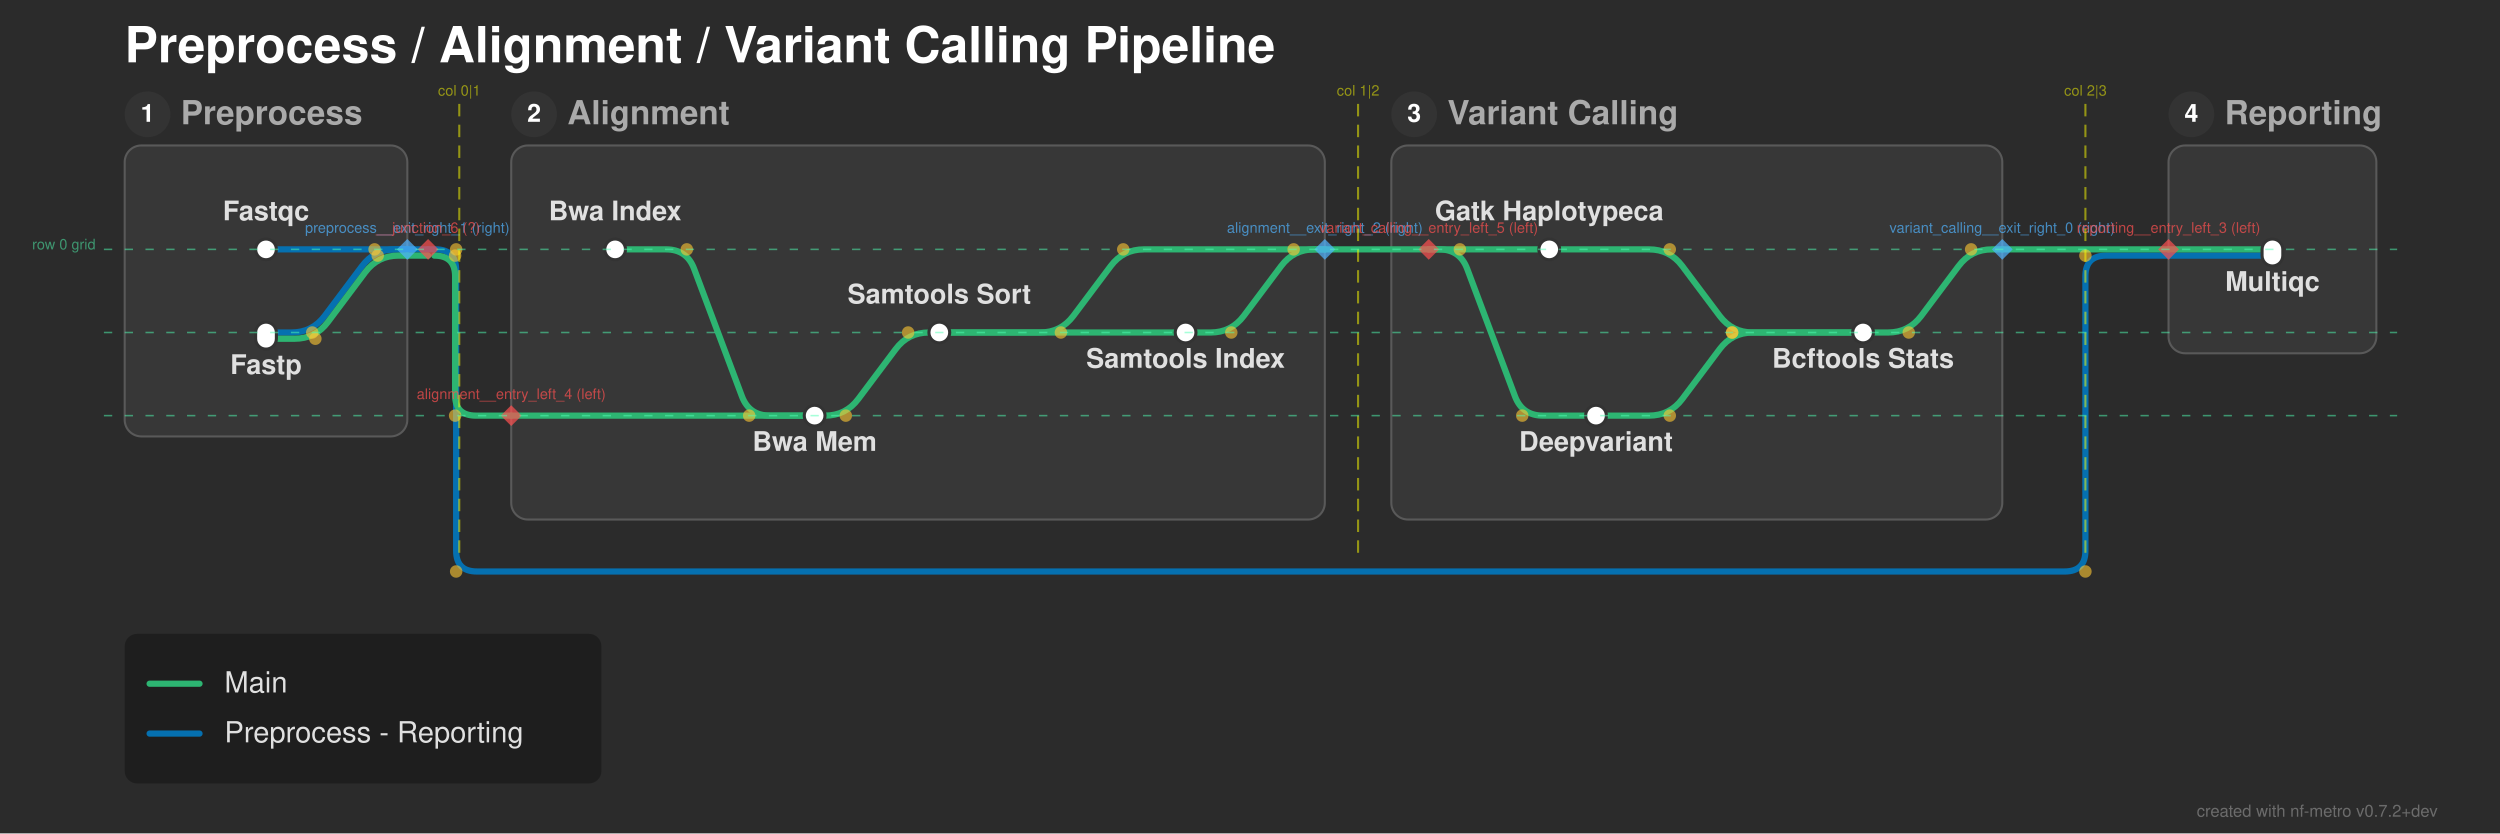
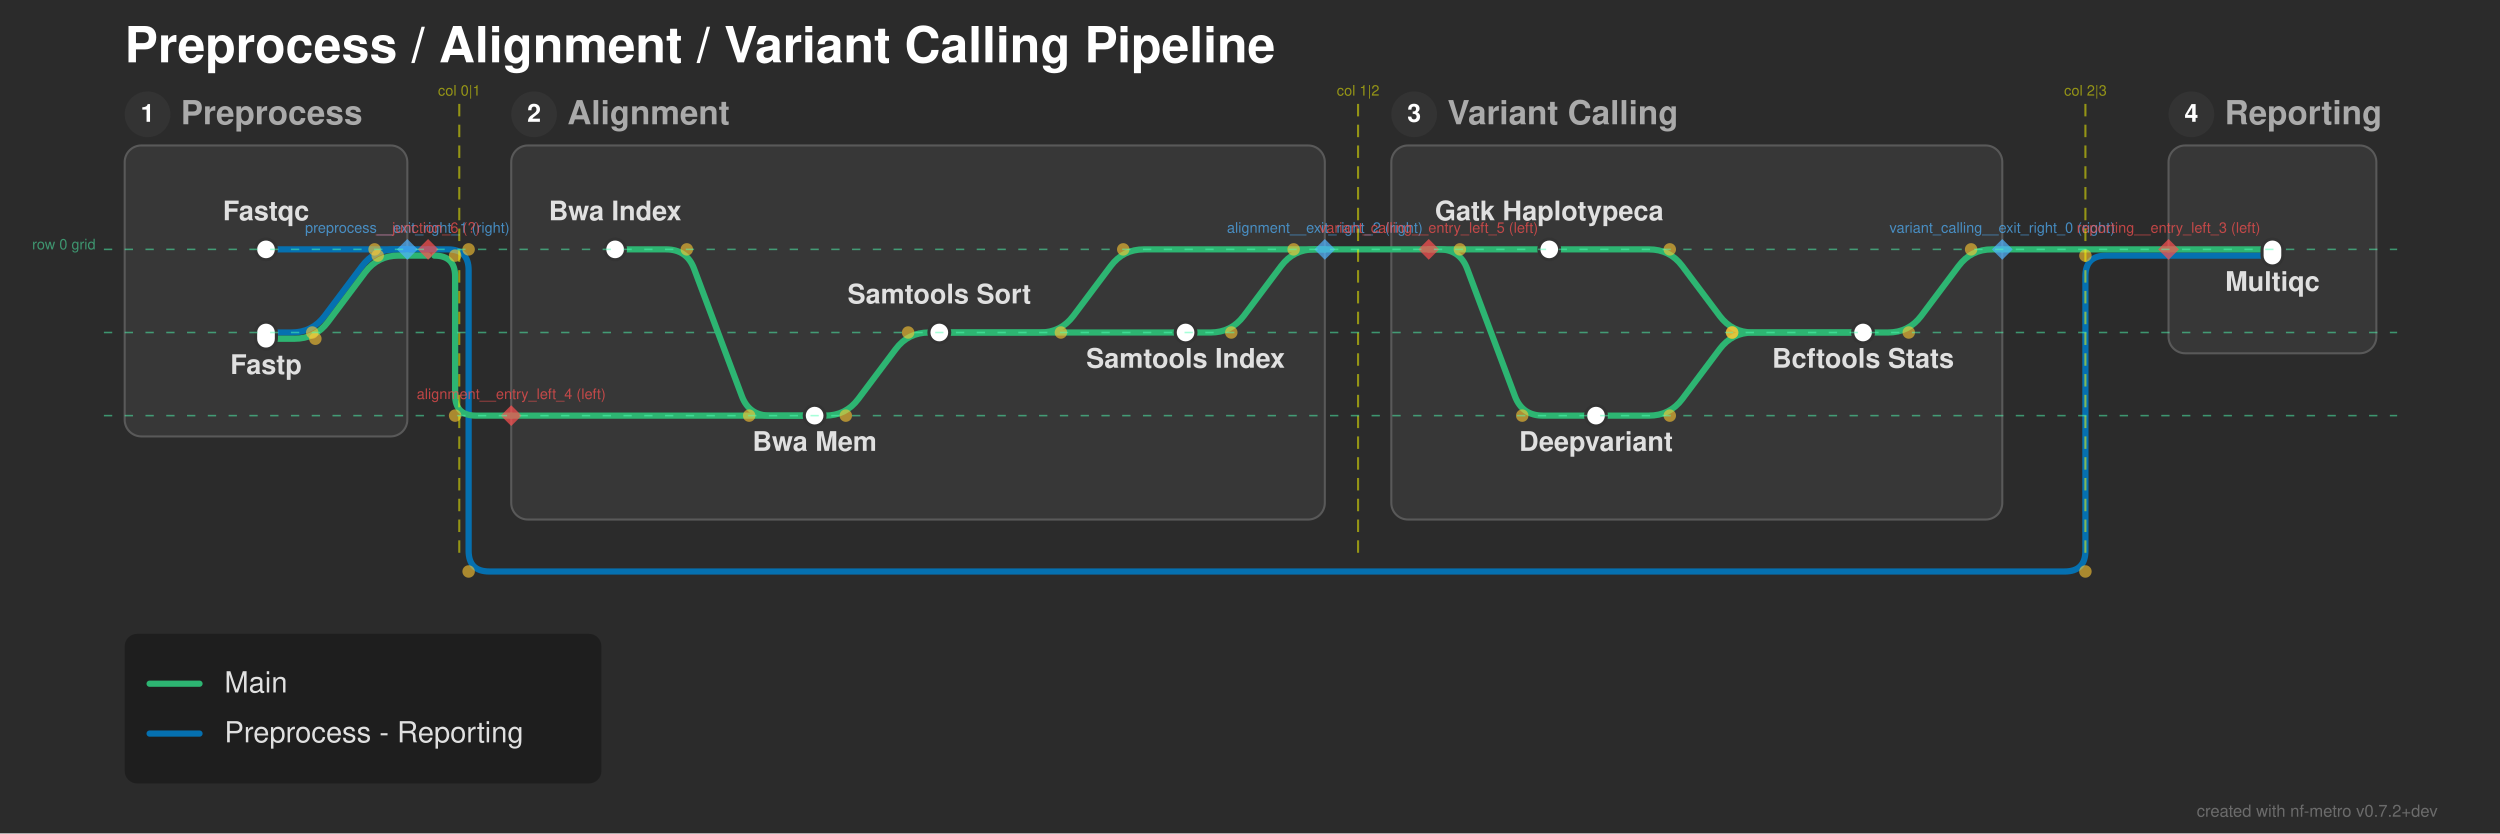
<svg xmlns="http://www.w3.org/2000/svg" width="1203" height="401" viewBox="0 0 1203 401">
  <defs>
</defs>
  <rect x="0" y="0" width="1203" height="401" fill="#2b2b2b" />
  <text x="60.0" y="30.0" font-size="24.0" fill="#ffffff" font-family="'Helvetica Neue', Helvetica, Arial, sans-serif" font-weight="bold" class="nf-metro-title">Preprocess / Alignment / Variant Calling Pipeline</text>
  <rect x="60.0" y="70.0" width="136.0" height="140.0" rx="8" ry="8" fill="#373737" stroke="#595959" stroke-width="1.0" class="nf-metro-section-box" data-section-id="preprocess" data-section-lines="main,preprocess_reporting" />
  <circle cx="71.0" cy="55.0" r="11" fill="#333333" class="nf-metro-section-num-circle" data-section-id="preprocess" />
  <text x="71.0" y="55.0" font-size="12" fill="#ffffff" font-family="'Helvetica Neue', Helvetica, Arial, sans-serif" font-weight="bold" text-anchor="middle" dy="0.3em" data-section-id="preprocess">1</text>
  <text x="87.0" y="55.0" font-size="16.0" fill="#aaaaaa" font-family="'Helvetica Neue', Helvetica, Arial, sans-serif" font-weight="bold" dy="0.3em" class="nf-metro-section-label" data-section-id="preprocess">Preprocess</text>
  <rect x="246.0" y="70.0" width="391.5" height="180.0" rx="8" ry="8" fill="#373737" stroke="#595959" stroke-width="1.0" class="nf-metro-section-box" data-section-id="alignment" data-section-lines="main" />
  <circle cx="257.0" cy="55.0" r="11" fill="#333333" class="nf-metro-section-num-circle" data-section-id="alignment" />
  <text x="257.0" y="55.0" font-size="12" fill="#ffffff" font-family="'Helvetica Neue', Helvetica, Arial, sans-serif" font-weight="bold" text-anchor="middle" dy="0.3em" data-section-id="alignment">2</text>
  <text x="273.0" y="55.0" font-size="16.0" fill="#aaaaaa" font-family="'Helvetica Neue', Helvetica, Arial, sans-serif" font-weight="bold" dy="0.3em" class="nf-metro-section-label" data-section-id="alignment">Alignment</text>
  <rect x="669.5" y="70.0" width="294.0" height="180.0" rx="8" ry="8" fill="#373737" stroke="#595959" stroke-width="1.0" class="nf-metro-section-box" data-section-id="variant_calling" data-section-lines="main" />
  <circle cx="680.5" cy="55.0" r="11" fill="#333333" class="nf-metro-section-num-circle" data-section-id="variant_calling" />
  <text x="680.5" y="55.0" font-size="12" fill="#ffffff" font-family="'Helvetica Neue', Helvetica, Arial, sans-serif" font-weight="bold" text-anchor="middle" dy="0.3em" data-section-id="variant_calling">3</text>
  <text x="696.5" y="55.0" font-size="16.0" fill="#aaaaaa" font-family="'Helvetica Neue', Helvetica, Arial, sans-serif" font-weight="bold" dy="0.3em" class="nf-metro-section-label" data-section-id="variant_calling">Variant Calling</text>
  <rect x="1043.5" y="70.0" width="100.0" height="100.0" rx="8" ry="8" fill="#373737" stroke="#595959" stroke-width="1.0" class="nf-metro-section-box" data-section-id="reporting" data-section-lines="main,preprocess_reporting" />
  <circle cx="1054.5" cy="55.0" r="11" fill="#333333" class="nf-metro-section-num-circle" data-section-id="reporting" />
  <text x="1054.5" y="55.0" font-size="12" fill="#ffffff" font-family="'Helvetica Neue', Helvetica, Arial, sans-serif" font-weight="bold" text-anchor="middle" dy="0.3em" data-section-id="reporting">4</text>
  <text x="1070.5" y="55.0" font-size="16.0" fill="#aaaaaa" font-family="'Helvetica Neue', Helvetica, Arial, sans-serif" font-weight="bold" dy="0.3em" class="nf-metro-section-label" data-section-id="reporting">Reporting</text>
  <path d="M128.0,120.0 L196.0,120.0" stroke="#0570b0" stroke-width="3.0" stroke-linecap="round" class="metro-line-preprocess_reporting" data-line-id="preprocess_reporting" />
  <path d="M1043.5,123.0 L1093.5,123.0" stroke="#0570b0" stroke-width="3.0" stroke-linecap="round" class="metro-line-preprocess_reporting" data-line-id="preprocess_reporting" />
  <path d="M128.0,160.0 L140.25,160.0 Q150.25,160.0,156.25,152.0 L174.25,128.0 Q180.25,120.0,190.25,120.0 L196.0,120.0" stroke="#0570b0" stroke-width="3.0" fill="none" stroke-linecap="round" stroke-linejoin="round" class="metro-line-preprocess_reporting" data-line-id="preprocess_reporting" />
  <path d="M196.0,120.0 L206.0,120.0" stroke="#0570b0" stroke-width="3.0" stroke-linecap="round" class="metro-line-preprocess_reporting" data-line-id="preprocess_reporting" />
-   <path d="M206.0,120.0 L209.5,120.0 Q219.5,120.0,219.5,130.0 L219.5,265.0 Q219.5,275.0,229.5,275.0 L993.5,275.0 Q1003.5,275.0,1003.5,265.0 L1003.5,133.0 Q1003.5,123.0,1013.5,123.0 L1043.5,123.0" stroke="#0570b0" stroke-width="3.0" fill="none" stroke-linecap="round" stroke-linejoin="round" class="metro-line-preprocess_reporting" data-line-id="preprocess_reporting" />
+   <path d="M206.0,120.0 L215.5,120.0 Q225.5,120.0,225.5,130.0 L225.5,265.0 Q225.5,275.0,235.5,275.0 L993.5,275.0 Q1003.5,275.0,1003.5,265.0 L1003.5,133.0 Q1003.5,123.0,1013.5,123.0 L1043.5,123.0" stroke="#0570b0" stroke-width="3.0" fill="none" stroke-linecap="round" stroke-linejoin="round" class="metro-line-preprocess_reporting" data-line-id="preprocess_reporting" />
  <path d="M296.0,120.0 L320.5,120.0 Q330.5,120.0,334.011,129.363 L356.989,190.637 Q360.5,200.0,370.5,200.0 L392.0,200.0" stroke="#2db572" stroke-width="3.0" fill="none" stroke-linecap="round" stroke-linejoin="round" class="metro-line-main" data-line-id="main" />
  <path d="M392.0,200.0 L397.0,200.0 Q407.0,200.0,413.0,192.0 L431.0,168.0 Q437.0,160.0,447.0,160.0 L452.0,160.0" stroke="#2db572" stroke-width="3.0" fill="none" stroke-linecap="round" stroke-linejoin="round" class="metro-line-main" data-line-id="main" />
  <path d="M452.0,160.0 L570.5,160.0" stroke="#2db572" stroke-width="3.0" stroke-linecap="round" class="metro-line-main" data-line-id="main" />
  <path d="M745.5,120.0 L793.5,120.0 Q803.5,120.0,809.5,128.0 L827.5,152.0 Q833.5,160.0,843.5,160.0 L896.5,160.0" stroke="#2db572" stroke-width="3.0" fill="none" stroke-linecap="round" stroke-linejoin="round" class="metro-line-main" data-line-id="main" />
  <path d="M768.0,200.0 L793.5,200.0 Q803.5,200.0,809.5,192.0 L827.5,168.0 Q833.5,160.0,843.5,160.0 L896.5,160.0" stroke="#2db572" stroke-width="3.0" fill="none" stroke-linecap="round" stroke-linejoin="round" class="metro-line-main" data-line-id="main" />
  <path d="M896.5,160.0 L908.5,160.0 Q918.5,160.0,924.5,152.0 L942.5,128.0 Q948.5,120.0,958.5,120.0 L963.5,120.0" stroke="#2db572" stroke-width="3.0" fill="none" stroke-linecap="round" stroke-linejoin="round" class="metro-line-main" data-line-id="main" />
  <path d="M1043.5,120.0 L1093.5,120.0" stroke="#2db572" stroke-width="3.0" stroke-linecap="round" class="metro-line-main" data-line-id="main" />
  <path d="M128.0,163.0 L141.75,163.0 Q151.75,163.0,157.75,155.0 L175.75,131.0 Q181.75,123.0,191.75,123.0 L196.0,123.0" stroke="#2db572" stroke-width="3.0" fill="none" stroke-linecap="round" stroke-linejoin="round" class="metro-line-main" data-line-id="main" />
  <path d="M246.0,200.0 L392.0,200.0" stroke="#2db572" stroke-width="3.0" stroke-linecap="round" class="metro-line-main" data-line-id="main" />
  <path d="M452.0,160.0 L500.5,160.0 Q510.5,160.0,516.5,152.0 L534.5,128.0 Q540.5,120.0,550.5,120.0 L637.5,120.0" stroke="#2db572" stroke-width="3.0" fill="none" stroke-linecap="round" stroke-linejoin="round" class="metro-line-main" data-line-id="main" />
  <path d="M687.5,120.0 L745.5,120.0" stroke="#2db572" stroke-width="3.0" stroke-linecap="round" class="metro-line-main" data-line-id="main" />
  <path d="M687.5,120.0 L692.5,120.0 Q702.5,120.0,706.011,129.363 L728.989,190.637 Q732.5,200.0,742.5,200.0 L768.0,200.0" stroke="#2db572" stroke-width="3.0" fill="none" stroke-linecap="round" stroke-linejoin="round" class="metro-line-main" data-line-id="main" />
  <path d="M570.5,160.0 L582.5,160.0 Q592.5,160.0,598.5,152.0 L616.5,128.0 Q622.5,120.0,632.5,120.0 L637.5,120.0" stroke="#2db572" stroke-width="3.0" fill="none" stroke-linecap="round" stroke-linejoin="round" class="metro-line-main" data-line-id="main" />
  <path d="M963.5,120.0 L1043.5,120.0" stroke="#2db572" stroke-width="3.0" stroke-linecap="round" class="metro-line-main" data-line-id="main" />
  <path d="M196.0,123.0 L206.0,123.0" stroke="#2db572" stroke-width="3.0" stroke-linecap="round" class="metro-line-main" data-line-id="main" />
  <path d="M209.0,123.0 L209.0,123.0 Q219.0,123.0,219.0,133.0 L219.0,190.0 Q219.0,200.0,229.0,200.0 L246.0,200.0" stroke="#2db572" stroke-width="3.0" fill="none" stroke-linecap="round" stroke-linejoin="round" class="metro-line-main" data-line-id="main" />
  <path d="M637.5,120.0 L687.5,120.0" stroke="#2db572" stroke-width="3.0" stroke-linecap="round" class="metro-line-main" data-line-id="main" />
  <rect x="123.0" y="115.0" width="10.0" height="10.0" rx="5.0" ry="5.0" fill="#ffffff" stroke="#333333" stroke-width="1.5" class="nf-metro-station" data-station-id="fastqc" data-station-lines="preprocess_reporting" data-station-label="Fastqc" data-section-id="preprocess" data-section-name="Preprocess" />
  <rect x="123.0" y="155.0" width="10.0" height="13.0" rx="5.0" ry="5.0" fill="#ffffff" stroke="#333333" stroke-width="1.5" class="nf-metro-station" data-station-id="fastp" data-station-lines="main,preprocess_reporting" data-station-label="Fastp" data-section-id="preprocess" data-section-name="Preprocess" />
  <rect x="291.0" y="115.0" width="10.0" height="10.0" rx="5.0" ry="5.0" fill="#ffffff" stroke="#333333" stroke-width="1.5" class="nf-metro-station" data-station-id="bwa_index" data-station-lines="main" data-station-label="Bwa Index" data-section-id="alignment" data-section-name="Alignment" />
  <rect x="387.0" y="195.0" width="10.0" height="10.0" rx="5.0" ry="5.0" fill="#ffffff" stroke="#333333" stroke-width="1.5" class="nf-metro-station" data-station-id="bwa_mem" data-station-lines="main" data-station-label="Bwa Mem" data-section-id="alignment" data-section-name="Alignment" />
  <rect x="447.0" y="155.0" width="10.0" height="10.0" rx="5.0" ry="5.0" fill="#ffffff" stroke="#333333" stroke-width="1.5" class="nf-metro-station" data-station-id="samtools_sort" data-station-lines="main" data-station-label="Samtools Sort" data-section-id="alignment" data-section-name="Alignment" />
  <rect x="565.5" y="155.0" width="10.0" height="10.0" rx="5.0" ry="5.0" fill="#ffffff" stroke="#333333" stroke-width="1.5" class="nf-metro-station" data-station-id="samtools_index" data-station-lines="main" data-station-label="Samtools Index" data-section-id="alignment" data-section-name="Alignment" />
  <rect x="740.5" y="115.0" width="10.0" height="10.0" rx="5.0" ry="5.0" fill="#ffffff" stroke="#333333" stroke-width="1.5" class="nf-metro-station" data-station-id="gatk_haplotypecaller" data-station-lines="main" data-station-label="Gatk Haplotypeca" data-section-id="variant_calling" data-section-name="Variant Calling" />
  <rect x="763.0" y="195.0" width="10.0" height="10.0" rx="5.0" ry="5.0" fill="#ffffff" stroke="#333333" stroke-width="1.5" class="nf-metro-station" data-station-id="deepvariant" data-station-lines="main" data-station-label="Deepvariant" data-section-id="variant_calling" data-section-name="Variant Calling" />
  <rect x="891.5" y="155.0" width="10.0" height="10.0" rx="5.0" ry="5.0" fill="#ffffff" stroke="#333333" stroke-width="1.5" class="nf-metro-station" data-station-id="bcftools_stats" data-station-lines="main" data-station-label="Bcftools Stats" data-section-id="variant_calling" data-section-name="Variant Calling" />
  <rect x="1088.5" y="115.0" width="10.0" height="13.0" rx="5.0" ry="5.0" fill="#ffffff" stroke="#333333" stroke-width="1.5" class="nf-metro-station" data-station-id="multiqc" data-station-lines="main,preprocess_reporting" data-station-label="Multiqc" data-section-id="reporting" data-section-name="Reporting" />
  <text x="296.0" y="106.0" font-size="13.0" fill="#e0e0e0" font-family="'Helvetica Neue', Helvetica, Arial, sans-serif" font-weight="bold" text-anchor="middle" dominant-baseline="auto" data-station-id="bwa_index" class="nf-metro-station-label">Bwa Index</text>
  <text x="745.5" y="106.0" font-size="13.0" fill="#e0e0e0" font-family="'Helvetica Neue', Helvetica, Arial, sans-serif" font-weight="bold" text-anchor="middle" dominant-baseline="auto" data-station-id="gatk_haplotypecaller" class="nf-metro-station-label">Gatk Haplotypeca</text>
  <text x="768.0" y="211.0" font-size="13.0" fill="#e0e0e0" font-family="'Helvetica Neue', Helvetica, Arial, sans-serif" font-weight="bold" text-anchor="middle" dominant-baseline="hanging" data-station-id="deepvariant" class="nf-metro-station-label">Deepvariant</text>
  <text x="128.0" y="106.0" font-size="13.0" fill="#e0e0e0" font-family="'Helvetica Neue', Helvetica, Arial, sans-serif" font-weight="bold" text-anchor="middle" dominant-baseline="auto" data-station-id="fastqc" class="nf-metro-station-label">Fastqc</text>
  <text x="1093.5" y="134.0" font-size="13.0" fill="#e0e0e0" font-family="'Helvetica Neue', Helvetica, Arial, sans-serif" font-weight="bold" text-anchor="middle" dominant-baseline="hanging" data-station-id="multiqc" class="nf-metro-station-label">Multiqc</text>
  <text x="128.0" y="174.0" font-size="13.0" fill="#e0e0e0" font-family="'Helvetica Neue', Helvetica, Arial, sans-serif" font-weight="bold" text-anchor="middle" dominant-baseline="hanging" data-station-id="fastp" class="nf-metro-station-label">Fastp</text>
  <text x="896.5" y="171.0" font-size="13.0" fill="#e0e0e0" font-family="'Helvetica Neue', Helvetica, Arial, sans-serif" font-weight="bold" text-anchor="middle" dominant-baseline="hanging" data-station-id="bcftools_stats" class="nf-metro-station-label">Bcftools Stats</text>
  <text x="392.0" y="211.0" font-size="13.0" fill="#e0e0e0" font-family="'Helvetica Neue', Helvetica, Arial, sans-serif" font-weight="bold" text-anchor="middle" dominant-baseline="hanging" data-station-id="bwa_mem" class="nf-metro-station-label">Bwa Mem</text>
  <text x="452.0" y="146.0" font-size="13.0" fill="#e0e0e0" font-family="'Helvetica Neue', Helvetica, Arial, sans-serif" font-weight="bold" text-anchor="middle" dominant-baseline="auto" data-station-id="samtools_sort" class="nf-metro-station-label">Samtools Sort</text>
  <text x="570.5" y="171.0" font-size="13.0" fill="#e0e0e0" font-family="'Helvetica Neue', Helvetica, Arial, sans-serif" font-weight="bold" text-anchor="middle" dominant-baseline="hanging" data-station-id="samtools_index" class="nf-metro-station-label">Samtools Index</text>
  <circle cx="330.5" cy="120.0" r="3.0" fill="rgba(255, 200, 50, 0.6)" />
  <circle cx="360.5" cy="200.0" r="3.0" fill="rgba(255, 200, 50, 0.6)" />
  <circle cx="407.0" cy="200.0" r="3.0" fill="rgba(255, 200, 50, 0.6)" />
  <circle cx="437.0" cy="160.0" r="3.0" fill="rgba(255, 200, 50, 0.6)" />
  <circle cx="803.5" cy="120.0" r="3.0" fill="rgba(255, 200, 50, 0.6)" />
  <circle cx="833.5" cy="160.0" r="3.0" fill="rgba(255, 200, 50, 0.6)" />
  <circle cx="803.5" cy="200.0" r="3.0" fill="rgba(255, 200, 50, 0.6)" />
  <circle cx="833.5" cy="160.0" r="3.0" fill="rgba(255, 200, 50, 0.6)" />
  <circle cx="918.5" cy="160.0" r="3.0" fill="rgba(255, 200, 50, 0.6)" />
  <circle cx="948.5" cy="120.0" r="3.0" fill="rgba(255, 200, 50, 0.6)" />
  <circle cx="151.75" cy="163.0" r="3.0" fill="rgba(255, 200, 50, 0.6)" />
  <circle cx="181.75" cy="123.0" r="3.0" fill="rgba(255, 200, 50, 0.6)" />
  <circle cx="510.5" cy="160.0" r="3.0" fill="rgba(255, 200, 50, 0.6)" />
  <circle cx="540.5" cy="120.0" r="3.0" fill="rgba(255, 200, 50, 0.6)" />
  <circle cx="702.5" cy="120.0" r="3.0" fill="rgba(255, 200, 50, 0.6)" />
  <circle cx="732.5" cy="200.0" r="3.0" fill="rgba(255, 200, 50, 0.6)" />
  <circle cx="592.5" cy="160.0" r="3.0" fill="rgba(255, 200, 50, 0.6)" />
  <circle cx="622.5" cy="120.0" r="3.0" fill="rgba(255, 200, 50, 0.6)" />
  <circle cx="150.25" cy="160.0" r="3.0" fill="rgba(255, 200, 50, 0.6)" />
  <circle cx="180.25" cy="120.0" r="3.0" fill="rgba(255, 200, 50, 0.6)" />
  <circle cx="219.0" cy="123.0" r="3.0" fill="rgba(255, 200, 50, 0.6)" />
  <circle cx="219.0" cy="200.0" r="3.0" fill="rgba(255, 200, 50, 0.6)" />
-   <circle cx="219.5" cy="120.0" r="3.0" fill="rgba(255, 200, 50, 0.6)" />
-   <circle cx="219.5" cy="275.0" r="3.0" fill="rgba(255, 200, 50, 0.6)" />
+   <circle cx="225.5" cy="120.0" r="3.0" fill="rgba(255, 200, 50, 0.6)" />
+   <circle cx="225.5" cy="275.0" r="3.0" fill="rgba(255, 200, 50, 0.6)" />
  <circle cx="1003.5" cy="275.0" r="3.0" fill="rgba(255, 200, 50, 0.6)" />
  <circle cx="1003.5" cy="123.0" r="3.0" fill="rgba(255, 200, 50, 0.6)" />
  <path d="M963.5,115.0 L968.5,120.0 L963.5,125.0 L958.5,120.0 Z" fill="rgba(80, 180, 255, 0.7)" stroke="none" />
  <text x="963.5" y="112.0" font-size="7" fill="rgba(80, 180, 255, 0.7)" font-family="'Helvetica Neue', Helvetica, Arial, sans-serif" text-anchor="middle" dominant-baseline="auto">variant_calling__exit_right_0 (right)</text>
  <path d="M196.0,115.0 L201.0,120.0 L196.0,125.0 L191.0,120.0 Z" fill="rgba(80, 180, 255, 0.7)" stroke="none" />
  <text x="196.0" y="112.0" font-size="7" fill="rgba(80, 180, 255, 0.7)" font-family="'Helvetica Neue', Helvetica, Arial, sans-serif" text-anchor="middle" dominant-baseline="auto">preprocess__exit_right_1 (right)</text>
  <path d="M637.5,115.0 L642.5,120.0 L637.5,125.0 L632.5,120.0 Z" fill="rgba(80, 180, 255, 0.7)" stroke="none" />
  <text x="637.5" y="112.0" font-size="7" fill="rgba(80, 180, 255, 0.7)" font-family="'Helvetica Neue', Helvetica, Arial, sans-serif" text-anchor="middle" dominant-baseline="auto">alignment__exit_right_2 (right)</text>
  <path d="M1043.5,115.0 L1048.5,120.0 L1043.5,125.0 L1038.5,120.0 Z" fill="rgba(255, 80, 80, 0.7)" stroke="none" />
  <text x="1043.5" y="112.0" font-size="7" fill="rgba(255, 80, 80, 0.7)" font-family="'Helvetica Neue', Helvetica, Arial, sans-serif" text-anchor="middle" dominant-baseline="auto">reporting__entry_left_3 (left)</text>
  <path d="M246.0,195.0 L251.0,200.0 L246.0,205.0 L241.0,200.0 Z" fill="rgba(255, 80, 80, 0.7)" stroke="none" />
  <text x="246.0" y="192.0" font-size="7" fill="rgba(255, 80, 80, 0.7)" font-family="'Helvetica Neue', Helvetica, Arial, sans-serif" text-anchor="middle" dominant-baseline="auto">alignment__entry_left_4 (left)</text>
  <path d="M687.5,115.0 L692.5,120.0 L687.5,125.0 L682.5,120.0 Z" fill="rgba(255, 80, 80, 0.7)" stroke="none" />
  <text x="687.5" y="112.0" font-size="7" fill="rgba(255, 80, 80, 0.7)" font-family="'Helvetica Neue', Helvetica, Arial, sans-serif" text-anchor="middle" dominant-baseline="auto">variant_calling__entry_left_5 (left)</text>
  <path d="M206.0,115.0 L211.0,120.0 L206.0,125.0 L201.0,120.0 Z" fill="rgba(255, 80, 80, 0.7)" stroke="none" />
  <text x="206.0" y="112.0" font-size="7" fill="rgba(255, 80, 80, 0.7)" font-family="'Helvetica Neue', Helvetica, Arial, sans-serif" text-anchor="middle" dominant-baseline="auto">__junction_6 (?)</text>
  <path d="M221.0,50.0 L221.0,270.0" stroke="rgba(255, 255, 0, 0.5)" stroke-width="1" stroke-dasharray="6,4" />
  <text x="221.0" y="46.0" font-size="7" fill="rgba(255, 255, 0, 0.5)" font-family="'Helvetica Neue', Helvetica, Arial, sans-serif" text-anchor="middle">col 0|1</text>
  <path d="M653.5,50.0 L653.5,270.0" stroke="rgba(255, 255, 0, 0.5)" stroke-width="1" stroke-dasharray="6,4" />
  <text x="653.5" y="46.0" font-size="7" fill="rgba(255, 255, 0, 0.5)" font-family="'Helvetica Neue', Helvetica, Arial, sans-serif" text-anchor="middle">col 1|2</text>
  <path d="M1003.5,50.0 L1003.5,270.0" stroke="rgba(255, 255, 0, 0.5)" stroke-width="1" stroke-dasharray="6,4" />
  <text x="1003.5" y="46.0" font-size="7" fill="rgba(255, 255, 0, 0.5)" font-family="'Helvetica Neue', Helvetica, Arial, sans-serif" text-anchor="middle">col 2|3</text>
  <path d="M50.0,120.0 L1153.5,120.0" stroke="rgba(80, 255, 180, 0.5)" stroke-width="0.75" stroke-dasharray="4,6" />
  <text x="46.0" y="120.0" font-size="7" fill="rgba(80, 255, 180, 0.5)" font-family="'Helvetica Neue', Helvetica, Arial, sans-serif" text-anchor="end">row 0 grid</text>
  <path d="M50.0,160.0 L1153.5,160.0" stroke="rgba(80, 255, 180, 0.5)" stroke-width="0.75" stroke-dasharray="4,6" />
  <path d="M50.0,200.0 L1153.5,200.0" stroke="rgba(80, 255, 180, 0.5)" stroke-width="0.75" stroke-dasharray="4,6" />
  <rect x="60.0" y="305.0" width="229.4" height="72.0" rx="6" ry="6" fill="rgba(0, 0, 0, 0.3)" />
  <path d="M72.0,329.0 L96.0,329.0" stroke="#2db572" stroke-width="3.0" stroke-linecap="round" />
  <text x="108.0" y="329.0" font-size="14.0" fill="#e0e0e0" font-family="'Helvetica Neue', Helvetica, Arial, sans-serif" dy="0.3em">Main</text>
  <path d="M72.0,353.0 L96.0,353.0" stroke="#0570b0" stroke-width="3.0" stroke-linecap="round" />
  <text x="108.0" y="353.0" font-size="14.0" fill="#e0e0e0" font-family="'Helvetica Neue', Helvetica, Arial, sans-serif" dy="0.3em">Preprocess - Reporting</text>
  <text x="1173.0" y="393.0" font-size="8" fill="rgba(150, 150, 150, 0.6)" font-family="'Helvetica Neue', Helvetica, Arial, sans-serif" text-anchor="end">created with nf-metro v0.7.2+dev</text>
</svg>
